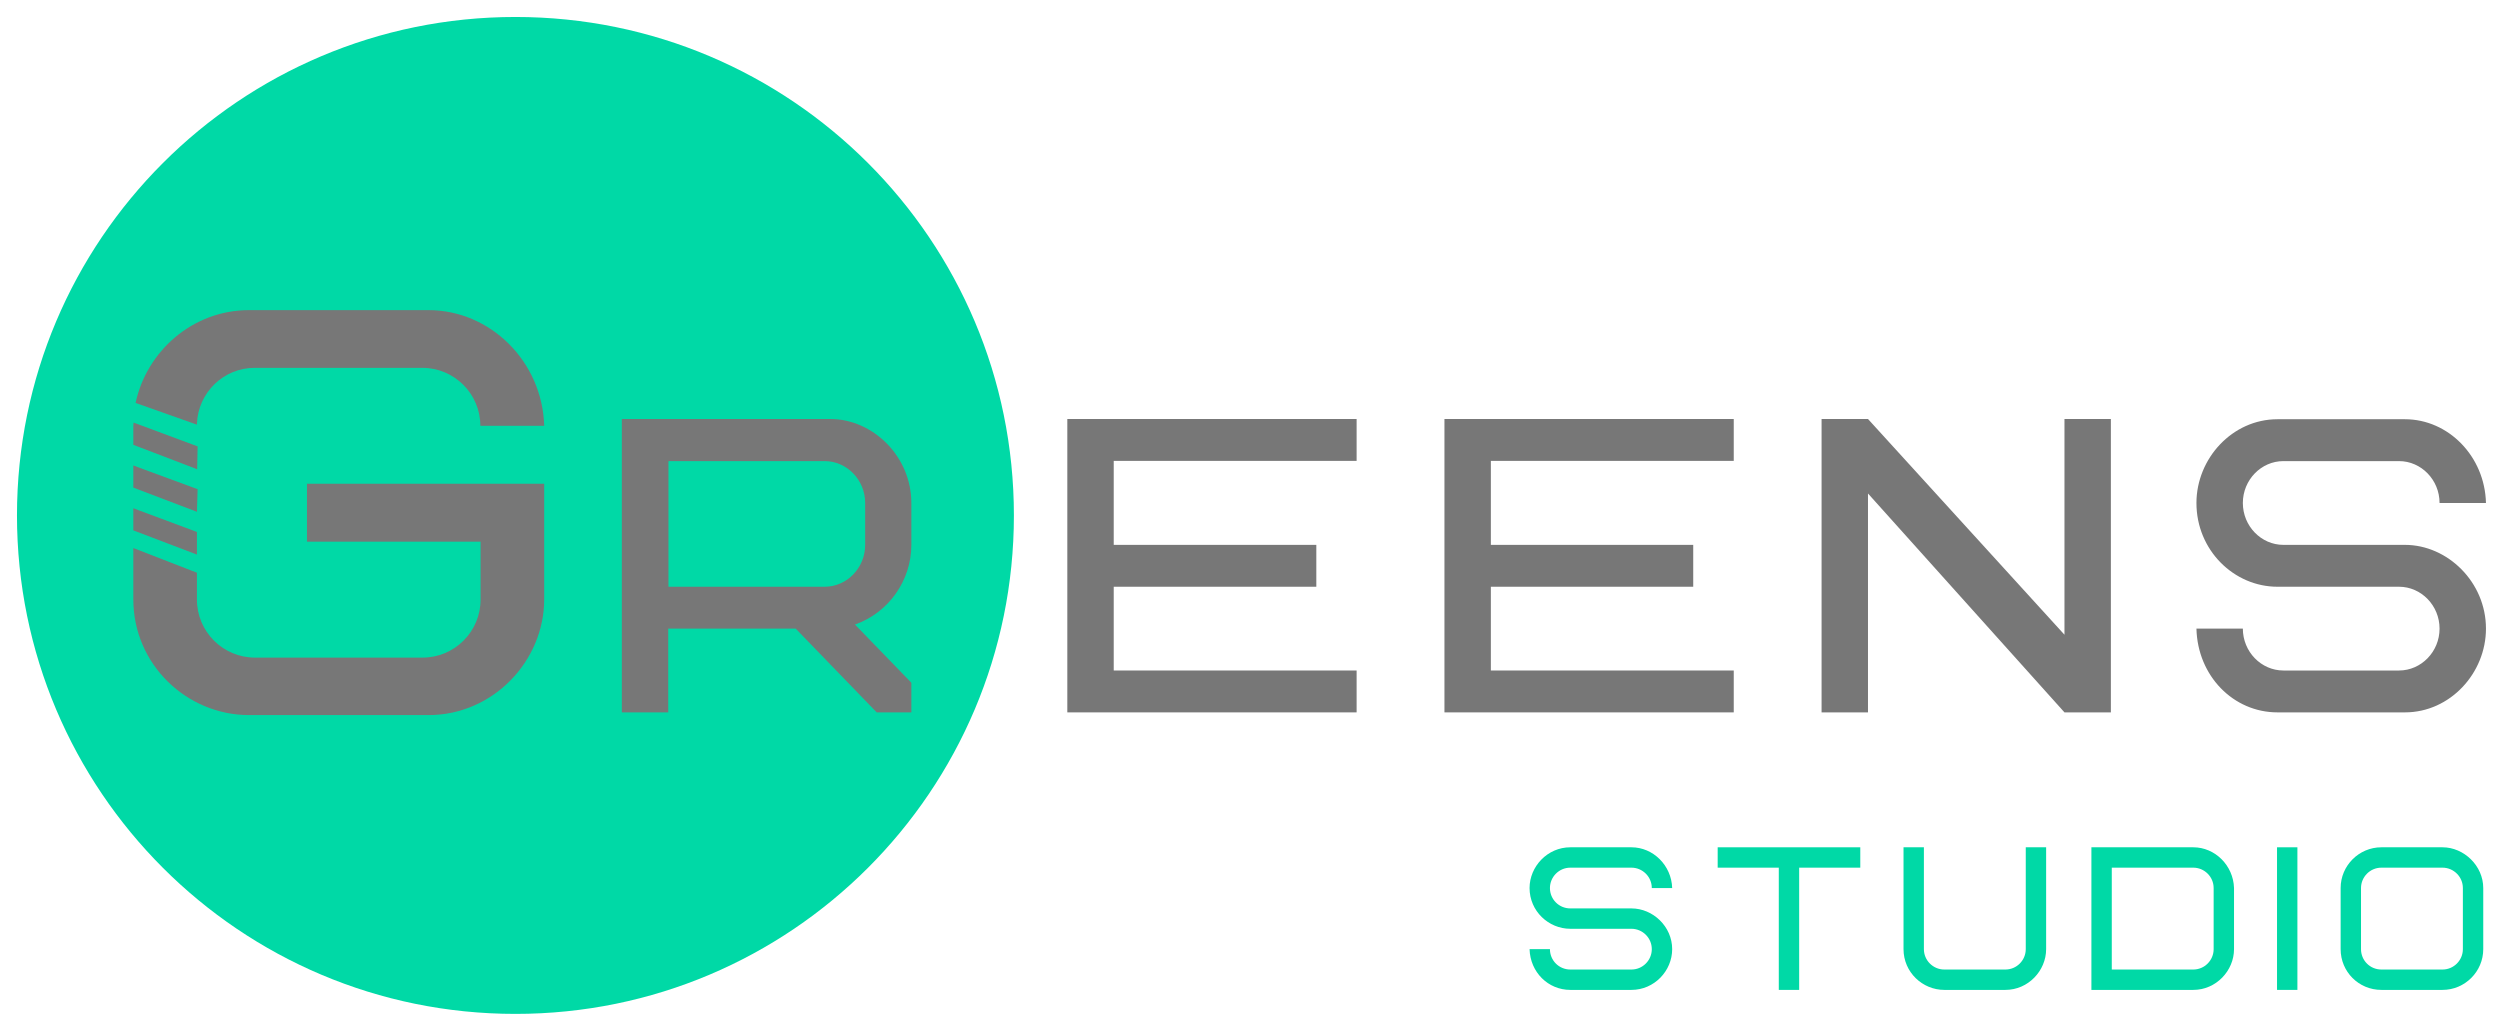
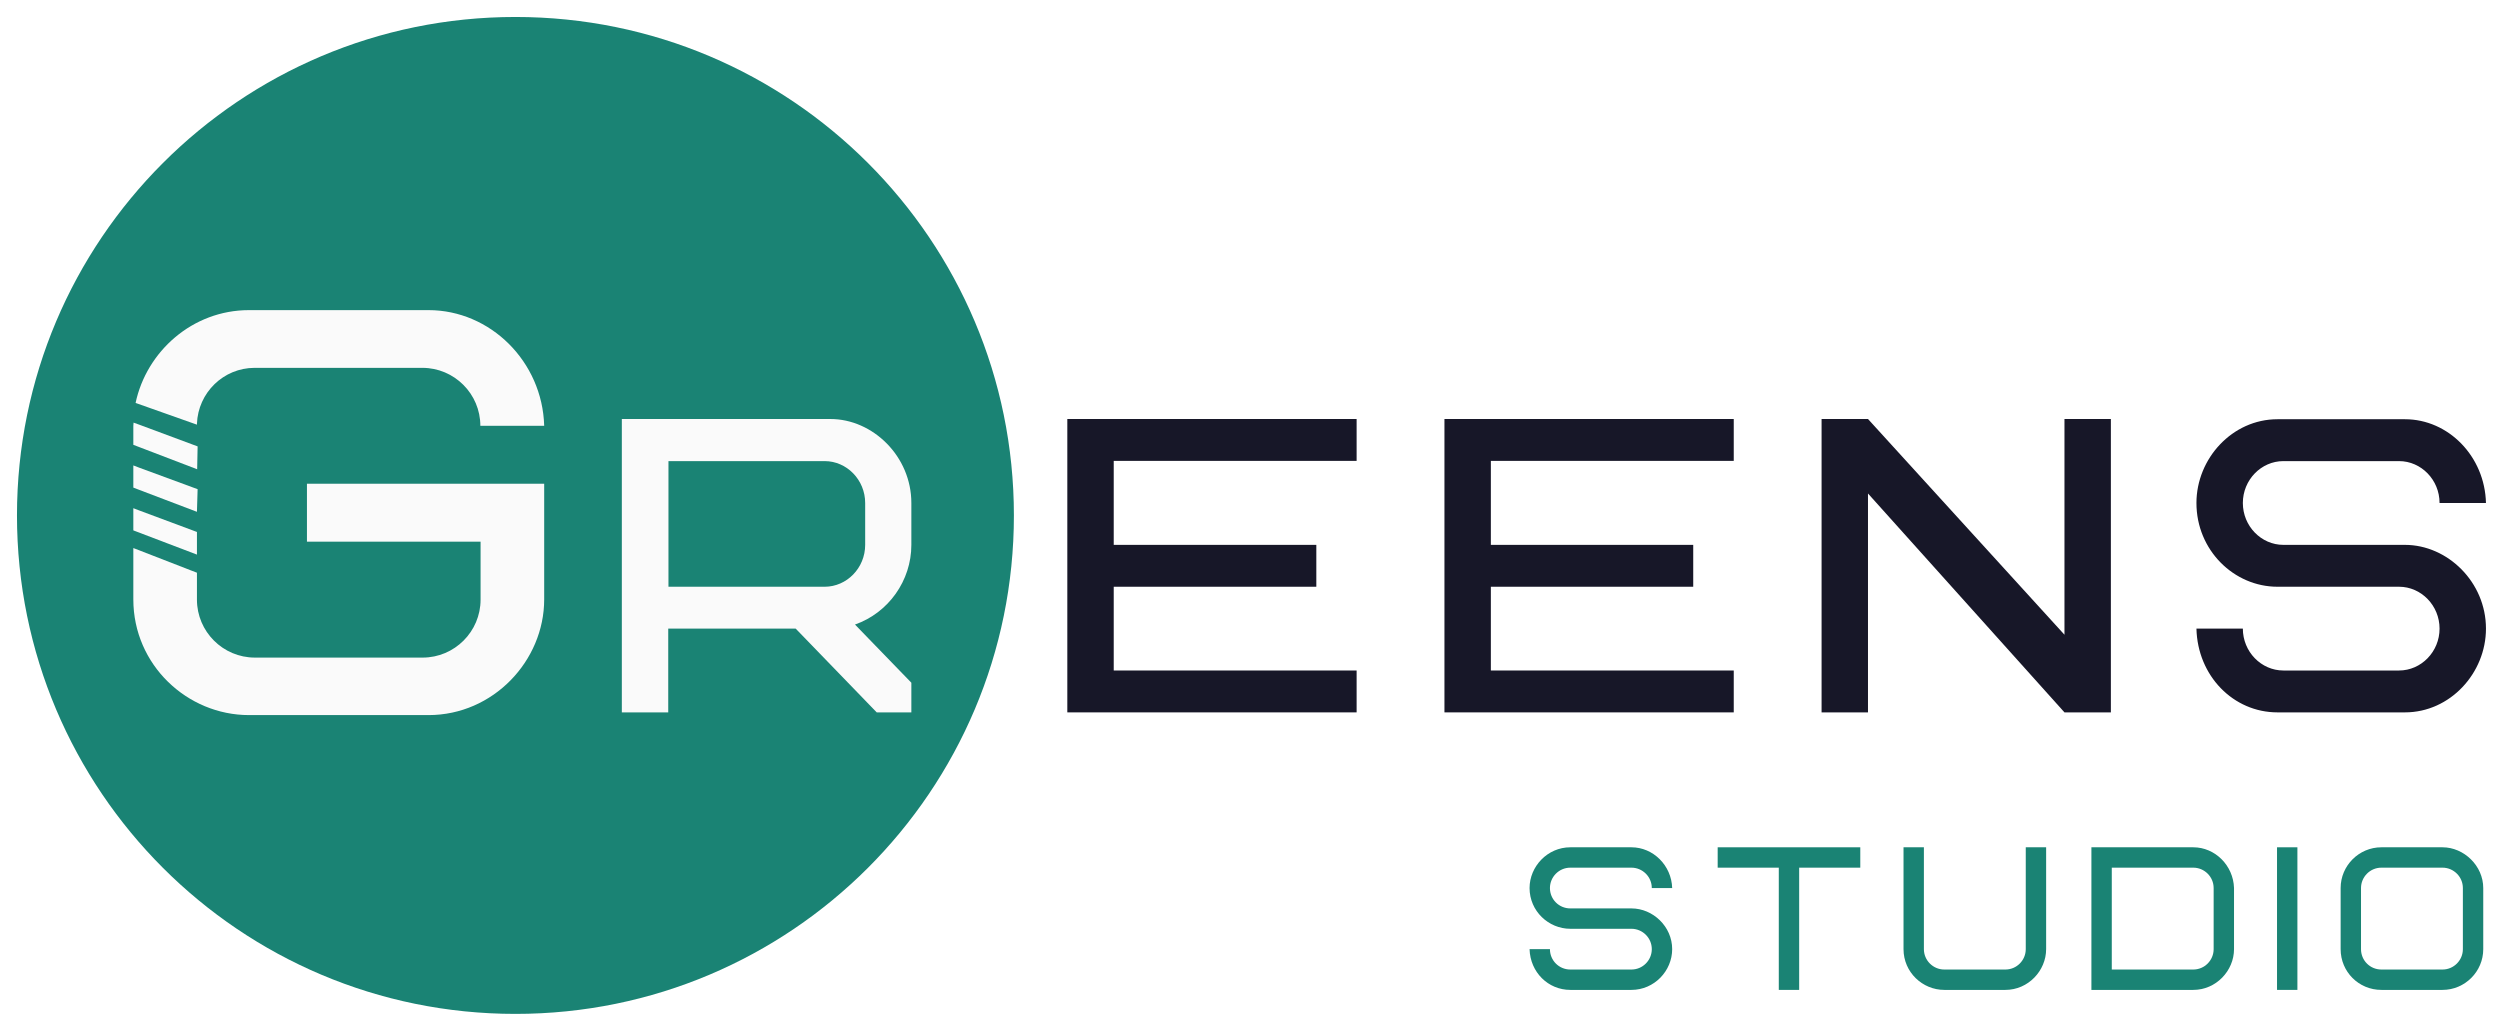
<svg xmlns="http://www.w3.org/2000/svg" version="1.1" id="Шар_1" x="0px" y="0px" viewBox="0 0 1104.4 457" style="enable-background:new 0 0 1104.4 457;" xml:space="preserve">
  <style type="text/css">
- 	.st0{fill:#00d9a6;}
+ 	.st0{fill:#1a8374;}
	.st1{fill:#7F1F6D;}
- 	.st2{fill:#3D3D3D;}
- 	.st3{fill:#00d9a6;}
- 	.st4{fill:#777;}
+ 	.st2{fill:#fafafa;}
+ 	.st3{fill:#1a8374;}
+ 	.st4{fill:#171728;}
</style>
  <g>
    <g id="Logo_black-1_2_">
      <circle class="st0" cx="227.7" cy="227.7" r="220.2" />
      <path class="st1" d="M894.6,440.9" />
      <path class="st2" d="M894.6,440.9" />
      <path class="st2" d="M869.8,440.8" />
    </g>
    <g>
      <path class="st3" d="M720.7,437.3h-27c-9.8,0-17.7-7.8-18-18h9c0,5,4,9,9,9h27c5,0,9-4.1,9-9c0-5-4.1-9-9-9h-27    c-9.6,0-18-7.8-18-18c0-9.5,7.9-18,18-18h27c9.6,0,17.7,8,18,18h-9c0-5-4.1-9-9-9h-27c-5,0-9,4.1-9,9c0,5,4,9,9,9h27    c9.5,0,18,8,18,18C738.7,428.9,730.8,437.3,720.7,437.3z" />
      <path class="st3" d="M794.8,383.3v54h-9v-54h-27v-9h63v9H794.8z" />
      <path class="st3" d="M894.9,374.3h9v45c0,9.5-7.9,18-18,18h-27c-9.6,0-18-7.8-18-18v-45h9v45c0,5,4.1,9,9,9h27c5,0,9-4.1,9-9    V374.3z" />
      <path class="st3" d="M986.9,419.3c0,9.5-7.9,18-18,18h-45v-63h45c9.6,0,17.7,8,18,18V419.3z M977.9,392.3c0-5-4.1-9-9-9h-36v45h36    c5,0,9-4.1,9-9V392.3z" />
      <path class="st3" d="M1005.9,374.3h9v63h-9V374.3z" />
      <path class="st3" d="M1097,419.3c0,9.9-8.1,18-18,18h-27c-10,0-18-8-18-18v-27c0-9.9,8.1-18,18-18h27c9.5,0,18,8.2,18,18V419.3z     M1088,392.3c0-5-4.1-9-9-9h-27c-5,0-9,4.1-9,9v27c0,5,4,9,9,9h27c5,0,9-4.1,9-9V392.3z" />
    </g>
    <g>
-       <path class="st4" d="M189.3,137h-2.6h-74.1H110c-25,0-45.3,18.3-50.1,41l27.1,9.6c0-0.1,0-0.3,0-0.4l0,0    c0.5-13.7,11.7-24.7,25.5-24.7h74.1c14.1,0,25.6,11.5,25.6,25.6h2.6h23h2.6C239.6,159.7,216.6,137,189.3,137z" />
-       <polygon class="st4" points="61.5,216.4 87,226.1 87.3,216.1 61.5,206.6 58.9,205.6 58.9,215.4 61.5,216.4   " />
-       <path class="st4" d="M61.5,197.5l25.6,9.8l0.2-10.1l-25.8-9.6c0,0,0,0,0,0l-2.5-0.9c0,0.5-0.1,0.9-0.1,1.4v8.4L61.5,197.5    L61.5,197.5z" />
-       <polygon class="st4" points="87,245 87,235 61.5,225.5 58.9,224.5 58.9,234.3 73.6,239.9   " />
-       <path class="st4" d="M138.2,213.7h-2.6v25.6h2.6h74.1v25.6c0,14.1-11.5,25.6-25.6,25.6h-74.1c-14.1,0-25.6-11.5-25.6-25.6V253    l-2.6-1l-25.5-9.9v22.7c0,28.9,23.8,51.1,51.1,51.1h2.6h74.1h2.6c28.6,0,51.1-24,51.1-51.1v-51.1h-2.6H138.2z" />
-       <path class="st4" d="M366.8,185.1h-2.6h-86.9h-2.6v129.6h2.6h15.3h2.6v-37h56.3l35.8,37h2.6H400h2.6v-13.1l-24.9-25.7    c14.8-5.2,24.9-19.4,24.9-35.2v-18.5C402.6,201.6,385.6,185.1,366.8,185.1z M295.3,259.2v-55.5h69c9.8,0,17.9,8.3,17.9,18.5v18.5    c0,10.2-8.1,18.5-17.9,18.5H295.3z" />
+       <path class="st2" d="M189.3,137h-2.6h-74.1H110c-25,0-45.3,18.3-50.1,41l27.1,9.6c0-0.1,0-0.3,0-0.4l0,0    c0.5-13.7,11.7-24.7,25.5-24.7h74.1c14.1,0,25.6,11.5,25.6,25.6h2.6h23h2.6C239.6,159.7,216.6,137,189.3,137z" />
+       <polygon class="st2" points="61.5,216.4 87,226.1 87.3,216.1 61.5,206.6 58.9,205.6 58.9,215.4 61.5,216.4   " />
+       <path class="st2" d="M61.5,197.5l25.6,9.8l0.2-10.1l-25.8-9.6c0,0,0,0,0,0l-2.5-0.9c0,0.5-0.1,0.9-0.1,1.4v8.4L61.5,197.5    L61.5,197.5z" />
+       <polygon class="st2" points="87,245 87,235 61.5,225.5 58.9,224.5 58.9,234.3 73.6,239.9   " />
+       <path class="st2" d="M138.2,213.7h-2.6v25.6h2.6h74.1v25.6c0,14.1-11.5,25.6-25.6,25.6h-74.1c-14.1,0-25.6-11.5-25.6-25.6V253    l-2.6-1l-25.5-9.9v22.7c0,28.9,23.8,51.1,51.1,51.1h2.6h74.1h2.6c28.6,0,51.1-24,51.1-51.1v-51.1h-2.6H138.2z" />
+       <path class="st2" d="M366.8,185.1h-2.6h-86.9h-2.6v129.6h2.6h15.3h2.6v-37h56.3l35.8,37h2.6H400h2.6v-13.1l-24.9-25.7    c14.8-5.2,24.9-19.4,24.9-35.2v-18.5C402.6,201.6,385.6,185.1,366.8,185.1z M295.3,259.2v-55.5h69c9.8,0,17.9,8.3,17.9,18.5v18.5    c0,10.2-8.1,18.5-17.9,18.5H295.3z" />
      <polygon class="st4" points="474.1,185.1 471.5,185.1 471.5,314.7 474.1,314.7 596.8,314.7 599.3,314.7 599.3,296.2 596.8,296.2     492,296.2 492,259.2 578.9,259.2 581.5,259.2 581.5,240.7 578.9,240.7 492,240.7 492,203.6 596.8,203.6 599.3,203.6 599.3,185.1     596.8,185.1   " />
      <polygon class="st4" points="640.7,185.1 638.1,185.1 638.1,314.7 640.7,314.7 763.3,314.7 765.9,314.7 765.9,296.2 763.3,296.2     658.6,296.2 658.6,259.2 745.4,259.2 748,259.2 748,240.7 745.4,240.7 658.6,240.7 658.6,203.6 763.3,203.6 765.9,203.6     765.9,185.1 763.3,185.1   " />
      <polygon class="st4" points="914.6,185.1 912,185.1 912,280.4 825.2,185.1 822.6,185.1 807.3,185.1 804.7,185.1 804.7,314.7     807.3,314.7 822.6,314.7 825.2,314.7 825.2,218 912,314.7 914.6,314.7 929.9,314.7 932.5,314.7 932.5,185.1 929.9,185.1   " />
      <path class="st4" d="M1062.4,240.7h-2.6h-51.1c-9.8,0-17.9-8.3-17.9-18.5c0-10.2,8.1-18.5,17.9-18.5h51.1    c9.8,0,17.9,8.3,17.9,18.5h2.6h15.3h2.6c-0.5-20.6-16.6-37-35.8-37h-2.6h-51.1h-2.6c-20,0-35.8,17.4-35.8,37    c0,20.9,16.6,37,35.8,37h2.6h51.1c9.8,0,17.9,8.3,17.9,18.5c0,10.2-8.1,18.5-17.9,18.5h-51.1c-9.8,0-17.9-8.3-17.9-18.5h-2.6    h-15.3h-2.6c0.5,20.9,16.3,37,35.8,37h2.6h51.1h2.6c20,0,35.8-17.4,35.8-37C1098.2,257.1,1081.2,240.7,1062.4,240.7z" />
    </g>
  </g>
</svg>
